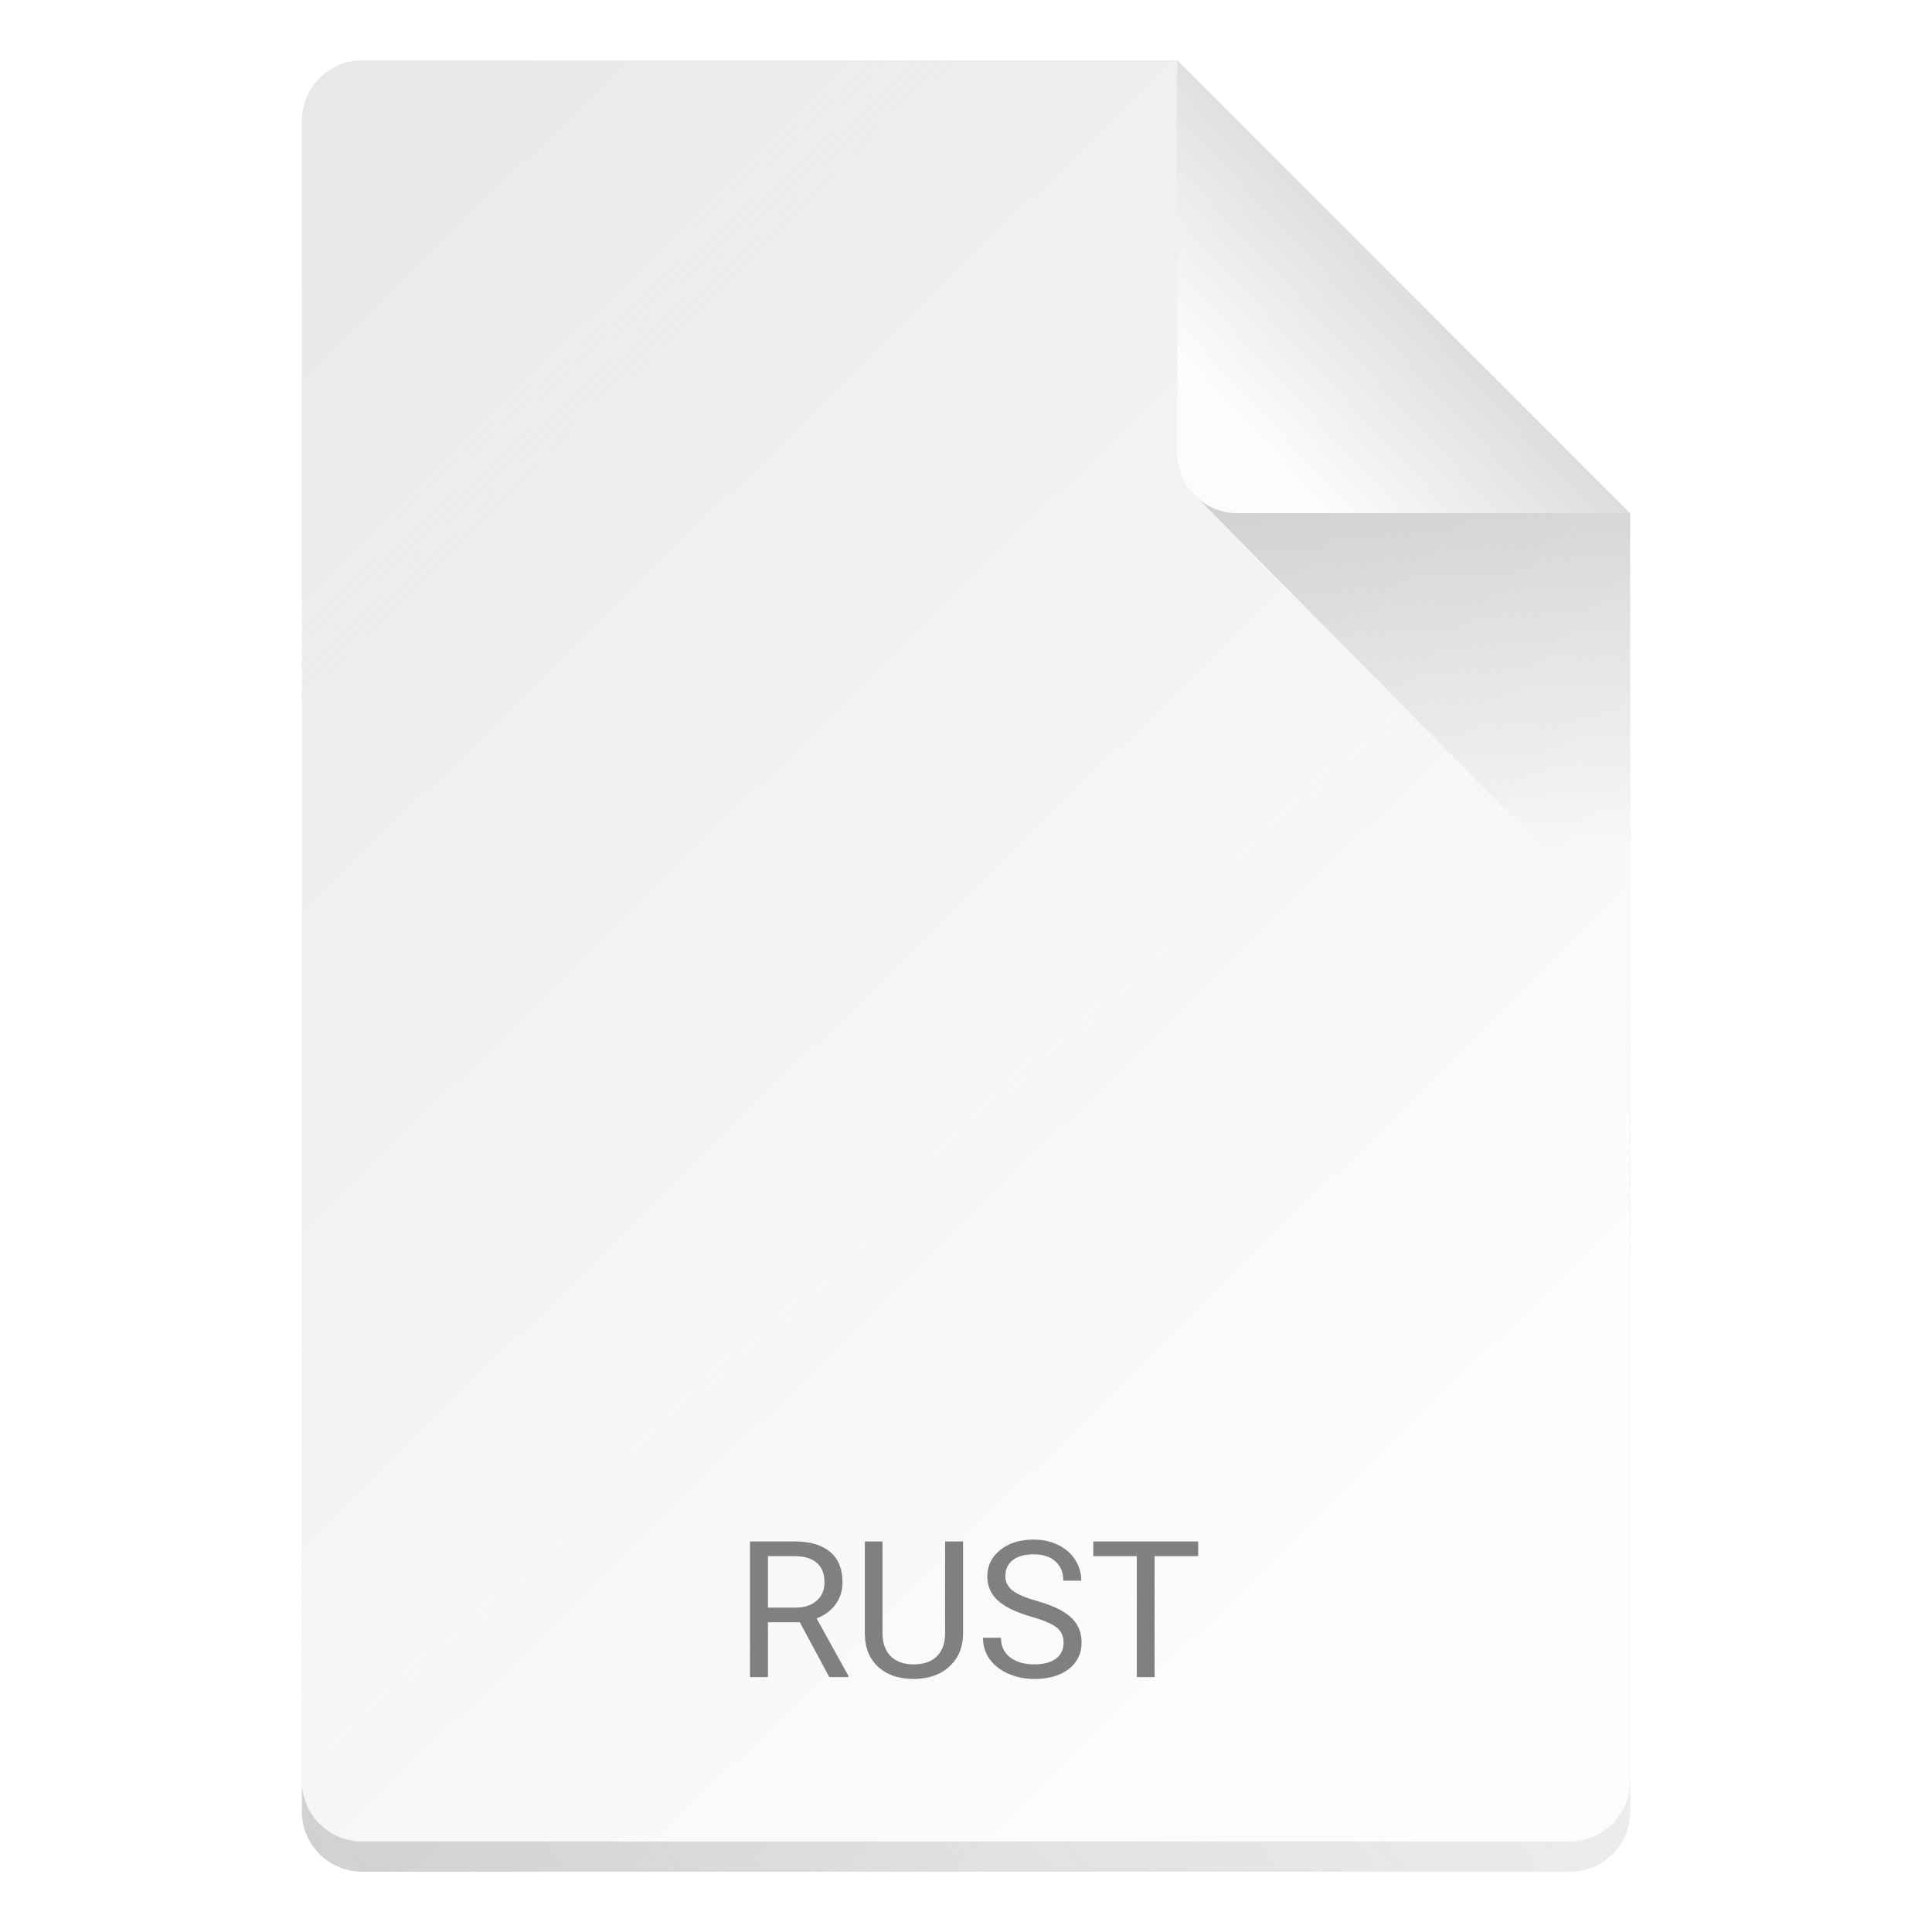
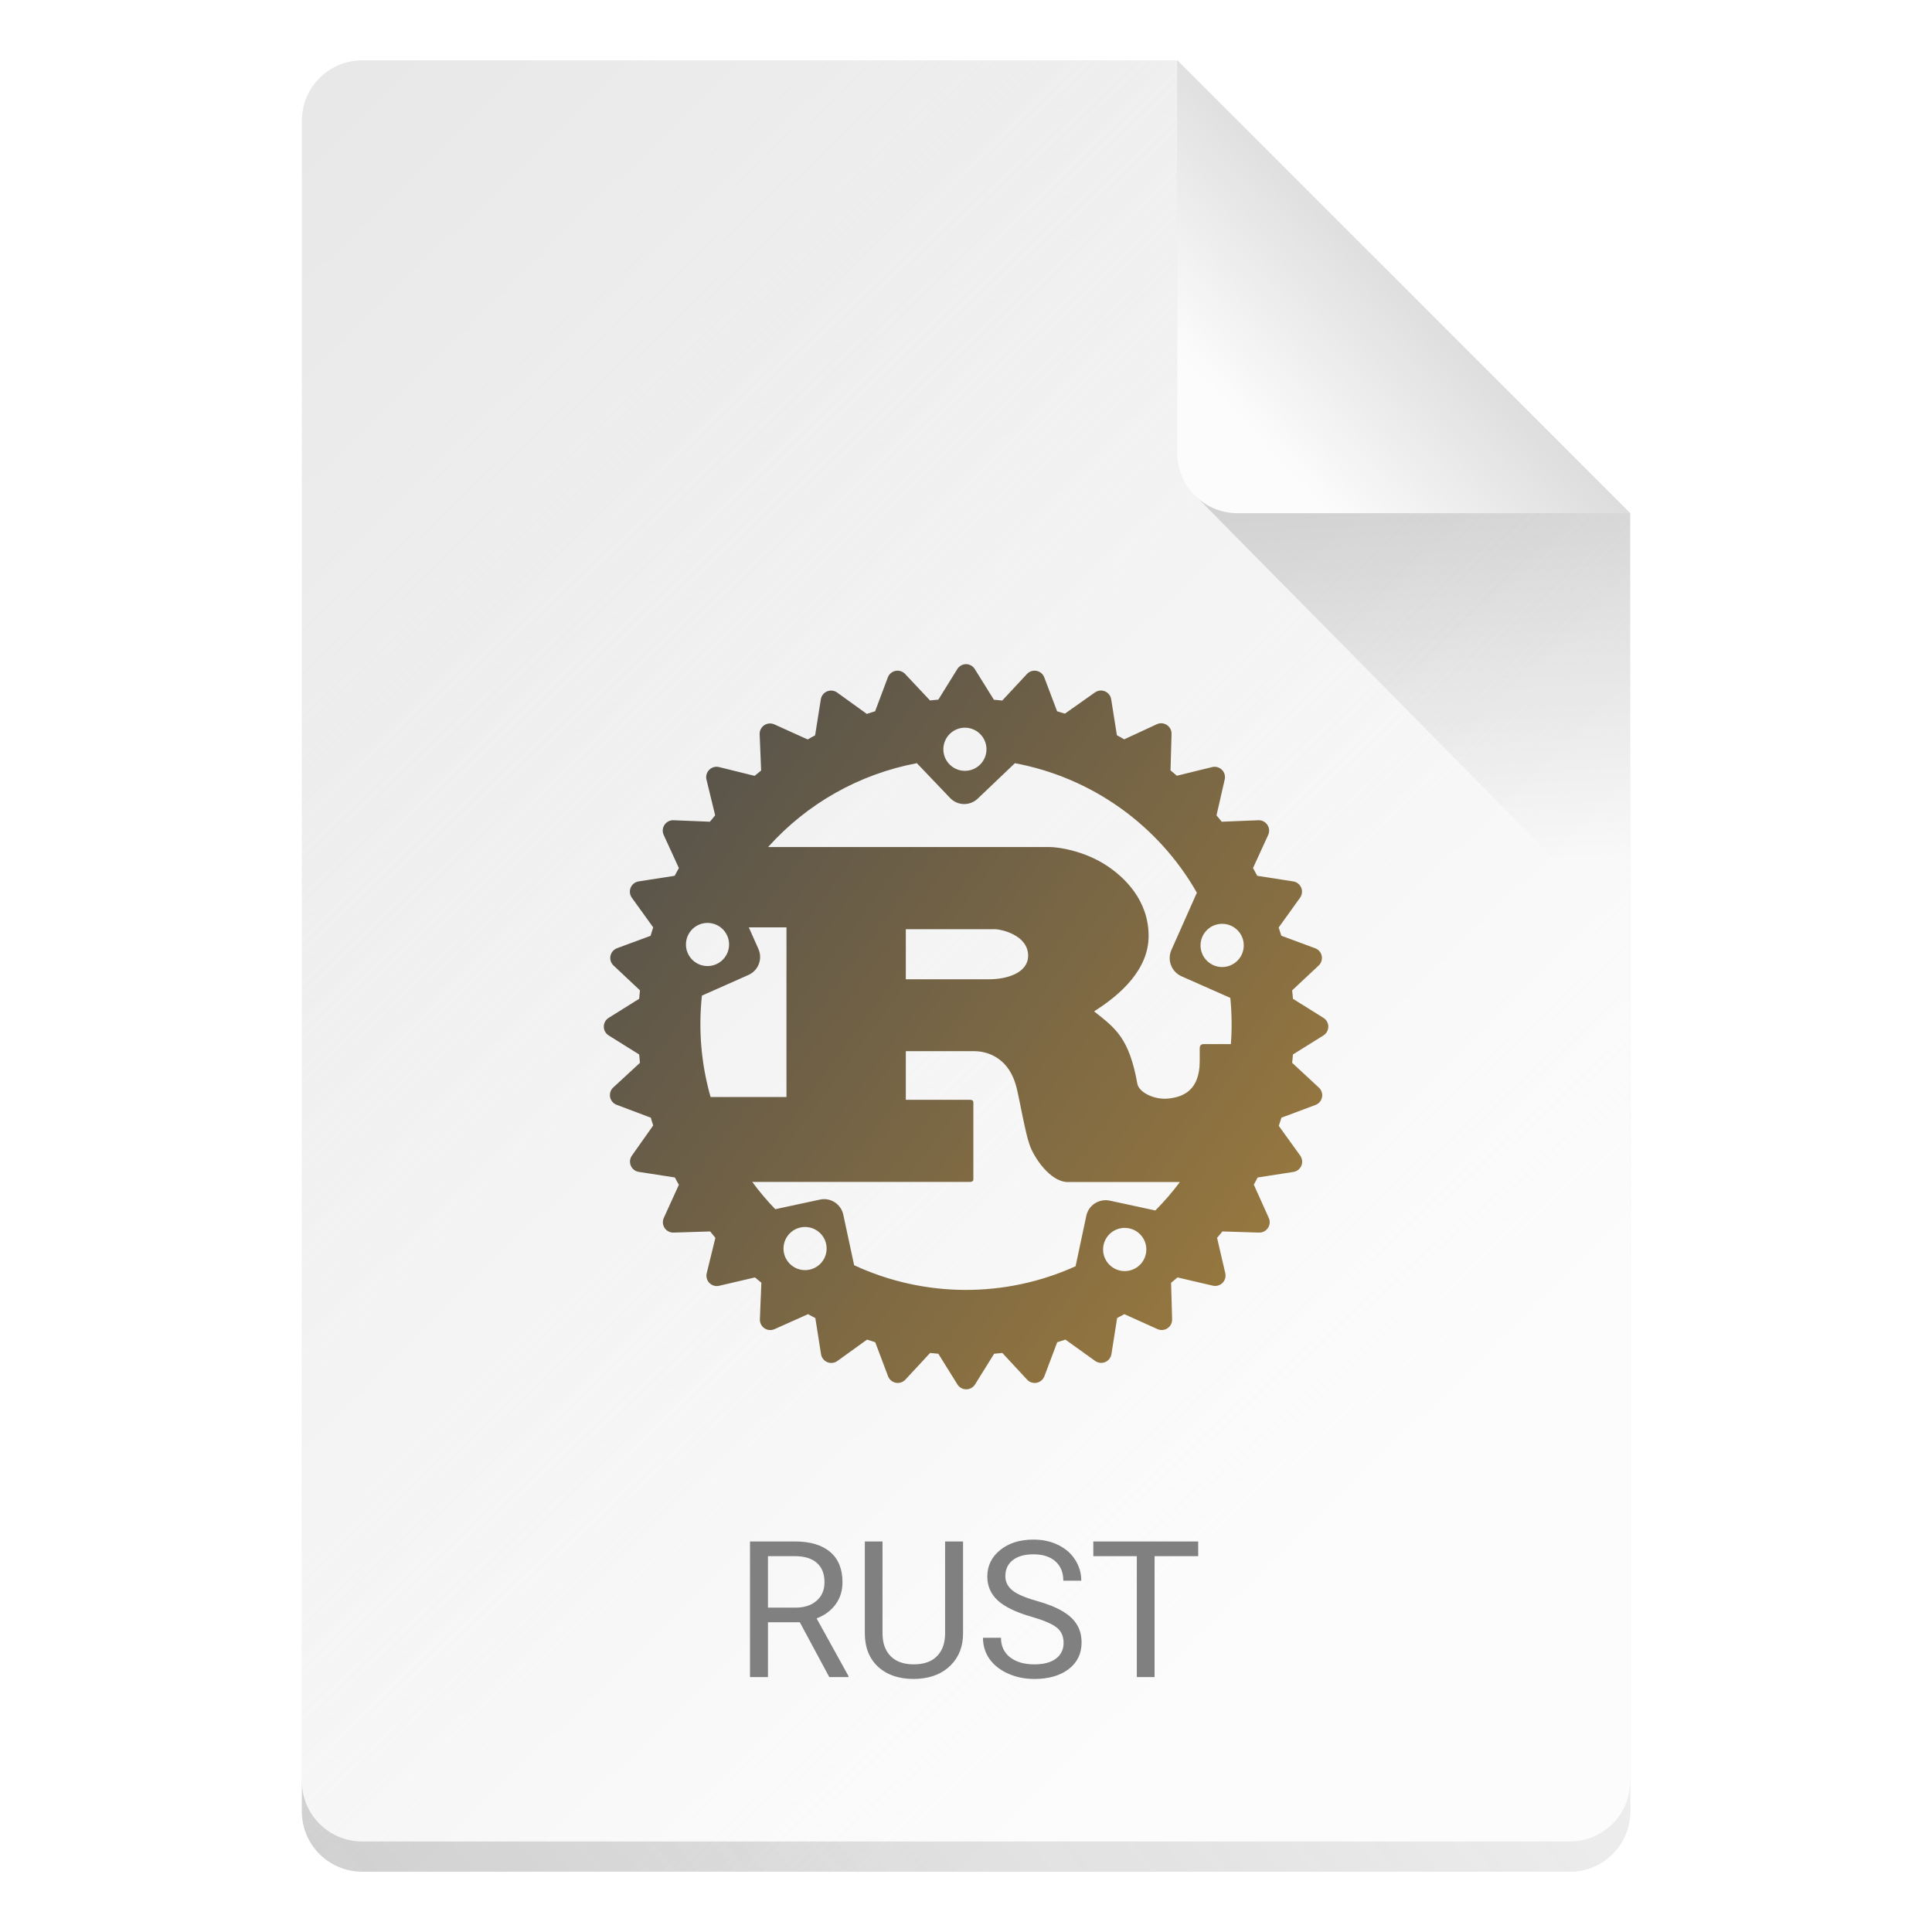
<svg xmlns="http://www.w3.org/2000/svg" xmlns:xlink="http://www.w3.org/1999/xlink" width="64" height="64" viewBox="0 0 16.933 16.933" version="1.1" id="svg5">
  <defs id="defs2">
+     <linearGradient id="linearGradient916">
+       <stop style="stop-color:#4d4d4d;stop-opacity:1" offset="0" id="stop912" />
+       <stop style="stop-color:#a9823b;stop-opacity:1" offset="1" id="stop914" />
+     </linearGradient>
    <linearGradient id="linearGradient10453">
      <stop style="stop-color:#666666;stop-opacity:1" offset="0" id="stop10449" />
      <stop style="stop-color:#666666;stop-opacity:0" offset="1" id="stop10451" />
    </linearGradient>
    <linearGradient id="linearGradient8423">
      <stop style="stop-color:#fcfcfc;stop-opacity:1" offset="0" id="stop8419" />
      <stop style="stop-color:#ffffff;stop-opacity:0;" offset="1" id="stop8421" />
    </linearGradient>
    <linearGradient id="linearGradient6263">
      <stop style="stop-color:#000000;stop-opacity:1;" offset="0" id="stop6259" />
      <stop style="stop-color:#000000;stop-opacity:0;" offset="1" id="stop6261" />
    </linearGradient>
    <linearGradient id="linearGradient3378">
      <stop style="stop-color:#b0b0b0;stop-opacity:1" offset="0" id="stop3374" />
      <stop style="stop-color:#fcfcfc;stop-opacity:1" offset="1" id="stop3376" />
    </linearGradient>
    <linearGradient xlink:href="#linearGradient3378" id="linearGradient3380" x1="14.943" y1="1.114" x2="11.503" y2="4.312" gradientUnits="userSpaceOnUse" gradientTransform="translate(-0.5291663,-0.5291667)" />
    <linearGradient xlink:href="#linearGradient6263" id="linearGradient6265" x1="11.906" y1="2.381" x2="12.171" y2="7.144" gradientUnits="userSpaceOnUse" gradientTransform="translate(-0.5291666,0.5291667)" />
    <linearGradient xlink:href="#linearGradient8423" id="linearGradient8425" x1="13.693" y1="11.622" x2="1.608" y2="-0.716" gradientUnits="userSpaceOnUse" />
    <linearGradient xlink:href="#linearGradient10453" id="linearGradient10455" x1="10" y1="72.5" x2="58" y2="32.5" gradientUnits="userSpaceOnUse" />
+     <linearGradient xlink:href="#linearGradient916" id="linearGradient918" x1="4.762" y1="6.352" x2="12.7" y2="12.173" gradientUnits="userSpaceOnUse" />
  </defs>
  <path id="rect1068" style="fill:#e5e5e5;fill-opacity:1;stroke-width:0.529;stroke-linejoin:round" d="m 3.175,0.529 7.144,3e-8 3.969,3.969 1e-6,11.377 c 0,0.293 -0.236,0.529 -0.529,0.529 H 3.175 c -0.293,0 -0.529,-0.236 -0.529,-0.529 V 1.058 c 0,-0.293 0.236,-0.529 0.529,-0.529 z" />
  <path id="rect8140" style="opacity:1;fill:url(#linearGradient8425);fill-opacity:1;stroke-width:0.518;stroke-linejoin:round" d="m 3.175,0.529 h 7.144 l -1e-6,2.91 0.794,1.058 3.175,0 V 15.875 c 0,0.295 -0.236,0.529 -0.529,0.529 H 3.175 c -0.293,0 -0.529,-0.236 -0.529,-0.529 V 1.058 c 0,-0.293 0.236,-0.529 0.529,-0.529 z" />
  <path id="rect9905" style="opacity:0.3;fill:url(#linearGradient10455);fill-opacity:1;stroke-width:2;stroke-linejoin:round" d="M 10 59 L 10 60 C 10 61.108 10.892 62 12 62 L 52 62 C 53.108 62 54 61.108 54 60 L 54 59 C 54 60.108 53.108 61 52 61 L 12 61 C 10.892 61 10 60.108 10 59 z " transform="scale(0.2645833)" />
  <path id="rect5598" style="opacity:0.2;fill:url(#linearGradient6265);fill-opacity:1;stroke-width:0.529;stroke-linejoin:round" d="M 10.445,4.312 10.319,3.44 14.287,4.498 v 3.704 z" />
  <path id="rect2607" style="fill:url(#linearGradient3380);fill-opacity:1;stroke-width:0.529;stroke-linejoin:round" d="m 14.287,4.498 -3.44,-1e-7 c -0.293,0 -0.529,-0.236 -0.529,-0.529 V 0.529 Z" />
  <path id="path4396" style="font-size:1.672px;line-height:1.25;font-family:Roboto;-inkscape-font-specification:Roboto;text-align:center;text-anchor:middle;stroke-width:0.158;fill:#808080;fill-opacity:1" d="M 34.232 51 C 33.78 51 33.411 51.117 33.127 51.35 C 32.845 51.58 32.705 51.871 32.705 52.225 C 32.705 52.537 32.82 52.802 33.051 53.016 C 33.283 53.228 33.652 53.407 34.16 53.553 C 34.565 53.67 34.846 53.789 35 53.91 C 35.154 54.029 35.232 54.2 35.232 54.42 C 35.232 54.64 35.149 54.814 34.982 54.941 C 34.816 55.069 34.574 55.133 34.262 55.133 C 33.926 55.133 33.659 55.055 33.457 54.898 C 33.257 54.74 33.158 54.524 33.158 54.252 L 32.562 54.252 C 32.562 54.513 32.633 54.747 32.777 54.953 C 32.923 55.159 33.131 55.322 33.398 55.441 C 33.666 55.559 33.953 55.617 34.262 55.617 C 34.737 55.617 35.118 55.507 35.402 55.289 C 35.686 55.069 35.828 54.778 35.828 54.414 C 35.828 54.186 35.777 53.987 35.674 53.818 C 35.573 53.65 35.415 53.502 35.203 53.377 C 34.993 53.249 34.703 53.132 34.328 53.027 C 33.956 52.922 33.692 52.807 33.535 52.682 C 33.381 52.554 33.303 52.4 33.303 52.217 C 33.303 51.988 33.384 51.809 33.547 51.682 C 33.711 51.552 33.94 51.488 34.232 51.488 C 34.547 51.488 34.79 51.566 34.963 51.723 C 35.136 51.877 35.223 52.09 35.223 52.361 L 35.818 52.361 C 35.818 52.112 35.751 51.882 35.617 51.672 C 35.486 51.462 35.299 51.299 35.057 51.18 C 34.816 51.06 34.541 51 34.232 51 z M 24.844 51.062 L 24.844 55.555 L 25.439 55.555 L 25.439 53.738 L 26.494 53.738 L 27.471 55.555 L 28.105 55.555 L 28.105 55.518 L 27.051 53.611 C 27.32 53.508 27.529 53.352 27.68 53.145 C 27.832 52.937 27.908 52.694 27.908 52.414 C 27.908 51.974 27.772 51.639 27.498 51.408 C 27.226 51.178 26.838 51.062 26.332 51.062 L 24.844 51.062 z M 28.648 51.062 L 28.648 54.123 C 28.653 54.588 28.802 54.953 29.094 55.219 C 29.386 55.484 29.778 55.617 30.27 55.617 L 30.426 55.611 C 30.878 55.578 31.237 55.426 31.5 55.156 C 31.765 54.887 31.9 54.541 31.902 54.117 L 31.902 51.062 L 31.307 51.062 L 31.307 54.107 C 31.307 54.433 31.216 54.684 31.037 54.863 C 30.86 55.042 30.605 55.133 30.27 55.133 C 29.938 55.133 29.683 55.042 29.504 54.863 C 29.325 54.682 29.234 54.431 29.234 54.105 L 29.234 51.062 L 28.648 51.062 z M 36.217 51.062 L 36.217 51.549 L 37.658 51.549 L 37.658 55.555 L 38.246 55.555 L 38.246 51.549 L 39.691 51.549 L 39.691 51.062 L 36.217 51.062 z M 25.439 51.549 L 26.346 51.549 C 26.658 51.551 26.898 51.627 27.062 51.775 C 27.229 51.924 27.312 52.136 27.312 52.414 C 27.312 52.669 27.226 52.873 27.051 53.025 C 26.878 53.178 26.644 53.254 26.35 53.254 L 25.439 53.254 L 25.439 51.549 z " transform="scale(0.2645833)" />
+   <path id="path2" style="stroke-width:0.061;fill:url(#linearGradient918);fill-opacity:1" d="m 8.465,5.821 a 0.091,0.091 0 0 0 -0.074,0.042 L 8.224,6.132 c -0.024,0.002 -0.049,0.005 -0.073,0.007 L 7.933,5.907 a 0.091,0.091 0 0 0 -0.152,0.031 L 7.67,6.234 c -0.025,0.007 -0.049,0.015 -0.073,0.023 l -0.258,-0.186 a 0.091,0.091 0 0 0 -0.145,0.059 l -0.05,0.315 c -0.022,0.011 -0.044,0.024 -0.065,0.036 L 6.787,6.349 A 0.091,0.091 0 0 0 6.658,6.434 L 6.671,6.753 c -0.019,0.015 -0.038,0.031 -0.057,0.047 L 6.306,6.724 A 0.091,0.091 0 0 0 6.192,6.833 L 6.268,7.146 C 6.252,7.165 6.237,7.183 6.222,7.202 L 5.904,7.189 a 0.091,0.091 0 0 0 -0.087,0.129 l 0.133,0.29 c -0.013,0.023 -0.025,0.045 -0.037,0.068 l -0.315,0.049 a 0.091,0.091 0 0 0 -0.059,0.145 l 0.186,0.258 c -0.008,0.025 -0.016,0.049 -0.023,0.074 L 5.407,8.311 A 0.091,0.091 0 0 0 5.375,8.46 L 5.609,8.68 c -0.003,0.025 -0.005,0.05 -0.007,0.074 l -0.269,0.168 a 0.091,0.091 0 0 0 0,0.152 l 0.269,0.168 c 0.002,0.024 0.005,0.049 0.007,0.073 l -0.234,0.216 a 0.091,0.091 0 0 0 0.032,0.153 l 0.297,0.112 c 0.007,0.023 0.013,0.046 0.021,0.068 l -0.185,0.262 a 0.091,0.091 0 0 0 0.059,0.145 l 0.316,0.049 c 0.011,0.022 0.023,0.043 0.035,0.064 l -0.132,0.29 a 0.091,0.091 0 0 0 0.087,0.129 l 0.319,-0.01 c 0.015,0.019 0.03,0.037 0.046,0.056 l -0.076,0.31 a 0.091,0.091 0 0 0 0.114,0.109 l 0.309,-0.072 c 0.018,0.016 0.037,0.03 0.056,0.046 l -0.013,0.321 a 0.091,0.091 0 0 0 0.129,0.086 l 0.293,-0.131 c 0.021,0.012 0.043,0.023 0.064,0.034 l 0.05,0.317 a 0.091,0.091 0 0 0 0.145,0.058 l 0.258,-0.186 c 0.024,0.008 0.048,0.016 0.072,0.023 l 0.112,0.297 a 0.091,0.091 0 0 0 0.152,0.031 l 0.217,-0.234 c 0.024,0.003 0.048,0.005 0.072,0.007 l 0.168,0.27 a 0.091,0.091 0 0 0 0.153,0 l 0.168,-0.27 c 0.024,-0.002 0.048,-0.005 0.072,-0.007 l 0.217,0.234 a 0.091,0.091 0 0 0 0.152,-0.031 l 0.112,-0.297 c 0.024,-0.007 0.048,-0.015 0.072,-0.023 l 0.259,0.186 a 0.091,0.091 0 0 0 0.144,-0.058 l 0.05,-0.317 c 0.021,-0.011 0.042,-0.023 0.063,-0.034 l 0.291,0.131 a 0.091,0.091 0 0 0 0.128,-0.086 l -0.009,-0.32 c 0.019,-0.015 0.037,-0.031 0.056,-0.047 l 0.309,0.072 a 0.091,0.091 0 0 0 0.11,-0.109 l -0.072,-0.31 c 0.016,-0.019 0.031,-0.037 0.047,-0.056 l 0.32,0.01 a 0.091,0.091 0 0 0 0.086,-0.129 l -0.131,-0.291 c 0.012,-0.021 0.023,-0.042 0.034,-0.063 l 0.316,-0.049 A 0.091,0.091 0 0 0 11.394,10.126 L 11.208,9.868 c 0.008,-0.024 0.016,-0.048 0.023,-0.072 l 0.297,-0.111 a 0.091,0.091 0 0 0 0.031,-0.153 L 11.325,9.315 c 0.003,-0.024 0.005,-0.049 0.007,-0.073 l 0.269,-0.168 a 0.091,0.091 0 0 0 0,-0.152 L 11.332,8.754 c -0.002,-0.025 -0.004,-0.05 -0.007,-0.074 l 0.234,-0.219 A 0.091,0.091 0 0 0 11.527,8.311 L 11.23,8.201 c -0.007,-0.024 -0.015,-0.048 -0.023,-0.072 l 0.186,-0.259 a 0.091,0.091 0 0 0 -0.059,-0.145 l -0.315,-0.049 c -0.012,-0.023 -0.025,-0.046 -0.037,-0.068 l 0.133,-0.29 a 0.091,0.091 0 0 0 -0.086,-0.129 l -0.321,0.013 c -0.015,-0.019 -0.03,-0.037 -0.046,-0.056 l 0.072,-0.314 a 0.091,0.091 0 0 0 -0.11,-0.109 l -0.309,0.076 c -0.019,-0.016 -0.037,-0.031 -0.056,-0.047 l 0.009,-0.319 a 0.091,0.091 0 0 0 -0.128,-0.086 L 9.853,6.48 c -0.021,-0.012 -0.042,-0.025 -0.064,-0.036 l -0.05,-0.315 a 0.091,0.091 0 0 0 -0.144,-0.059 l -0.262,0.185 c -0.023,-0.007 -0.045,-0.014 -0.068,-0.021 L 9.153,5.938 A 0.091,0.091 0 0 0 9.001,5.907 L 8.784,6.14 c -0.024,-0.003 -0.049,-0.005 -0.073,-0.007 L 8.543,5.863 a 0.091,0.091 0 0 0 -0.079,-0.042 z m -0.002,0.557 a 0.189,0.189 0 0 1 0.183,0.189 0.189,0.189 0 0 1 -0.378,0 0.189,0.189 0 0 1 0.195,-0.189 z m -0.427,0.311 0.291,0.305 c 0.066,0.069 0.174,0.071 0.243,0.005 L 8.895,6.689 a 2.328,2.328 0 0 1 1.595,1.135 l -0.224,0.504 c -0.038,0.087 0.002,0.189 0.088,0.228 l 0.429,0.19 a 2.328,2.328 0 0 1 0.005,0.405 h -0.239 c -0.024,0 -0.034,0.015 -0.034,0.038 v 0.11 c 0,0.258 -0.145,0.315 -0.273,0.329 -0.122,0.014 -0.256,-0.052 -0.273,-0.126 C 9.897,9.098 9.778,9.013 9.589,8.864 9.824,8.716 10.067,8.496 10.067,8.203 10.067,7.886 9.85,7.686 9.702,7.588 9.494,7.451 9.264,7.424 9.202,7.424 H 6.732 A 2.328,2.328 0 0 1 8.035,6.689 Z M 6.207,8.089 a 0.189,0.189 0 0 1 0.183,0.189 0.189,0.189 0 0 1 -0.378,0 0.189,0.189 0 0 1 0.195,-0.189 z m 4.51,0.008 a 0.189,0.189 0 0 1 0.184,0.189 0.189,0.189 0 0 1 -0.379,0 0.189,0.189 0 0 1 0.195,-0.189 z m -4.154,0.031 H 6.893 V 9.615 H 6.228 A 2.328,2.328 0 0 1 6.152,8.726 L 6.56,8.545 c 0.087,-0.039 0.126,-0.141 0.087,-0.228 z m 1.376,0.016 h 0.785 c 0.041,0 0.287,0.047 0.287,0.232 0,0.153 -0.188,0.207 -0.344,0.207 h -0.728 z m 0,1.069 h 0.602 c 0.055,0 0.293,0.015 0.369,0.321 0.024,0.094 0.077,0.399 0.113,0.497 0.036,0.11 0.181,0.329 0.336,0.329 h 0.982 a 2.328,2.328 0 0 1 -0.215,0.249 l -0.399,-0.086 c -0.093,-0.02 -0.186,0.039 -0.206,0.132 l -0.094,0.443 a 2.328,2.328 0 0 1 -1.941,-0.009 l -0.095,-0.443 c -0.02,-0.093 -0.112,-0.153 -0.205,-0.132 l -0.391,0.084 A 2.328,2.328 0 0 1 6.593,10.359 h 1.903 c 0.021,0 0.035,-0.004 0.035,-0.024 V 9.663 c 0,-0.019 -0.014,-0.024 -0.035,-0.024 H 7.939 Z m -0.877,1.541 a 0.189,0.189 0 0 1 0.183,0.189 0.189,0.189 0 0 1 -0.378,0 0.189,0.189 0 0 1 0.195,-0.189 z m 2.801,0.008 a 0.189,0.189 0 0 1 0.184,0.189 0.189,0.189 0 0 1 -0.379,0 0.189,0.189 0 0 1 0.195,-0.189 z" />
</svg>
